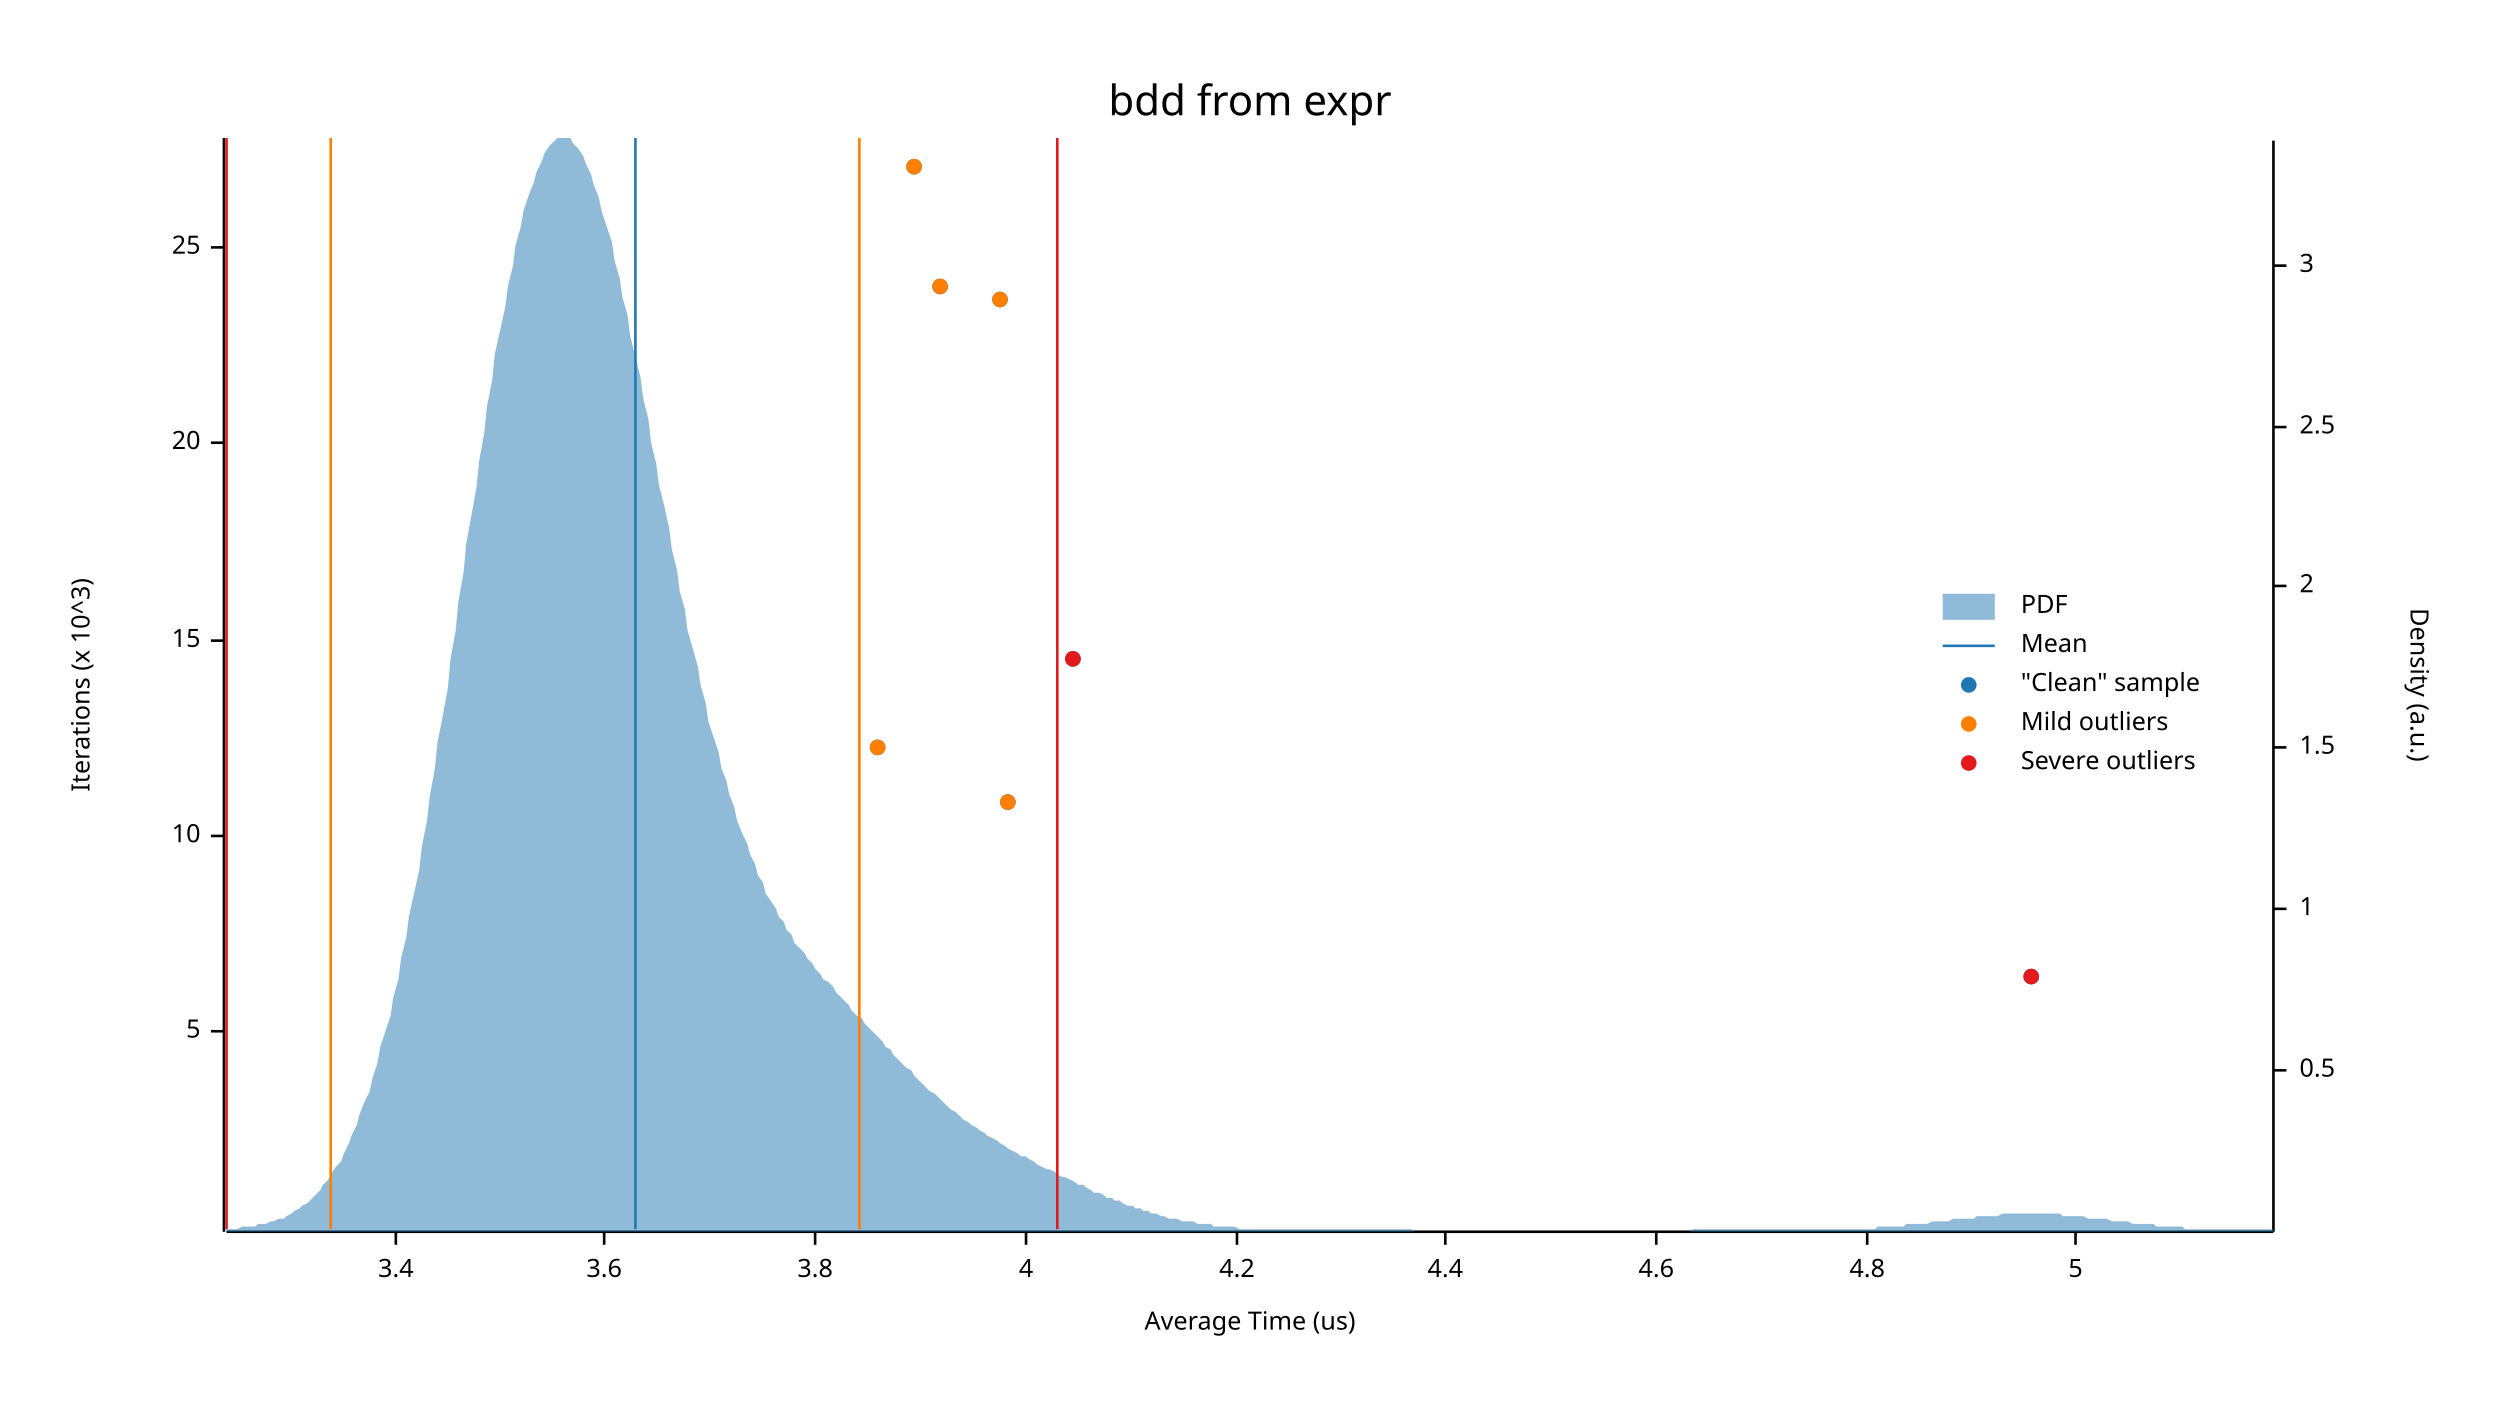
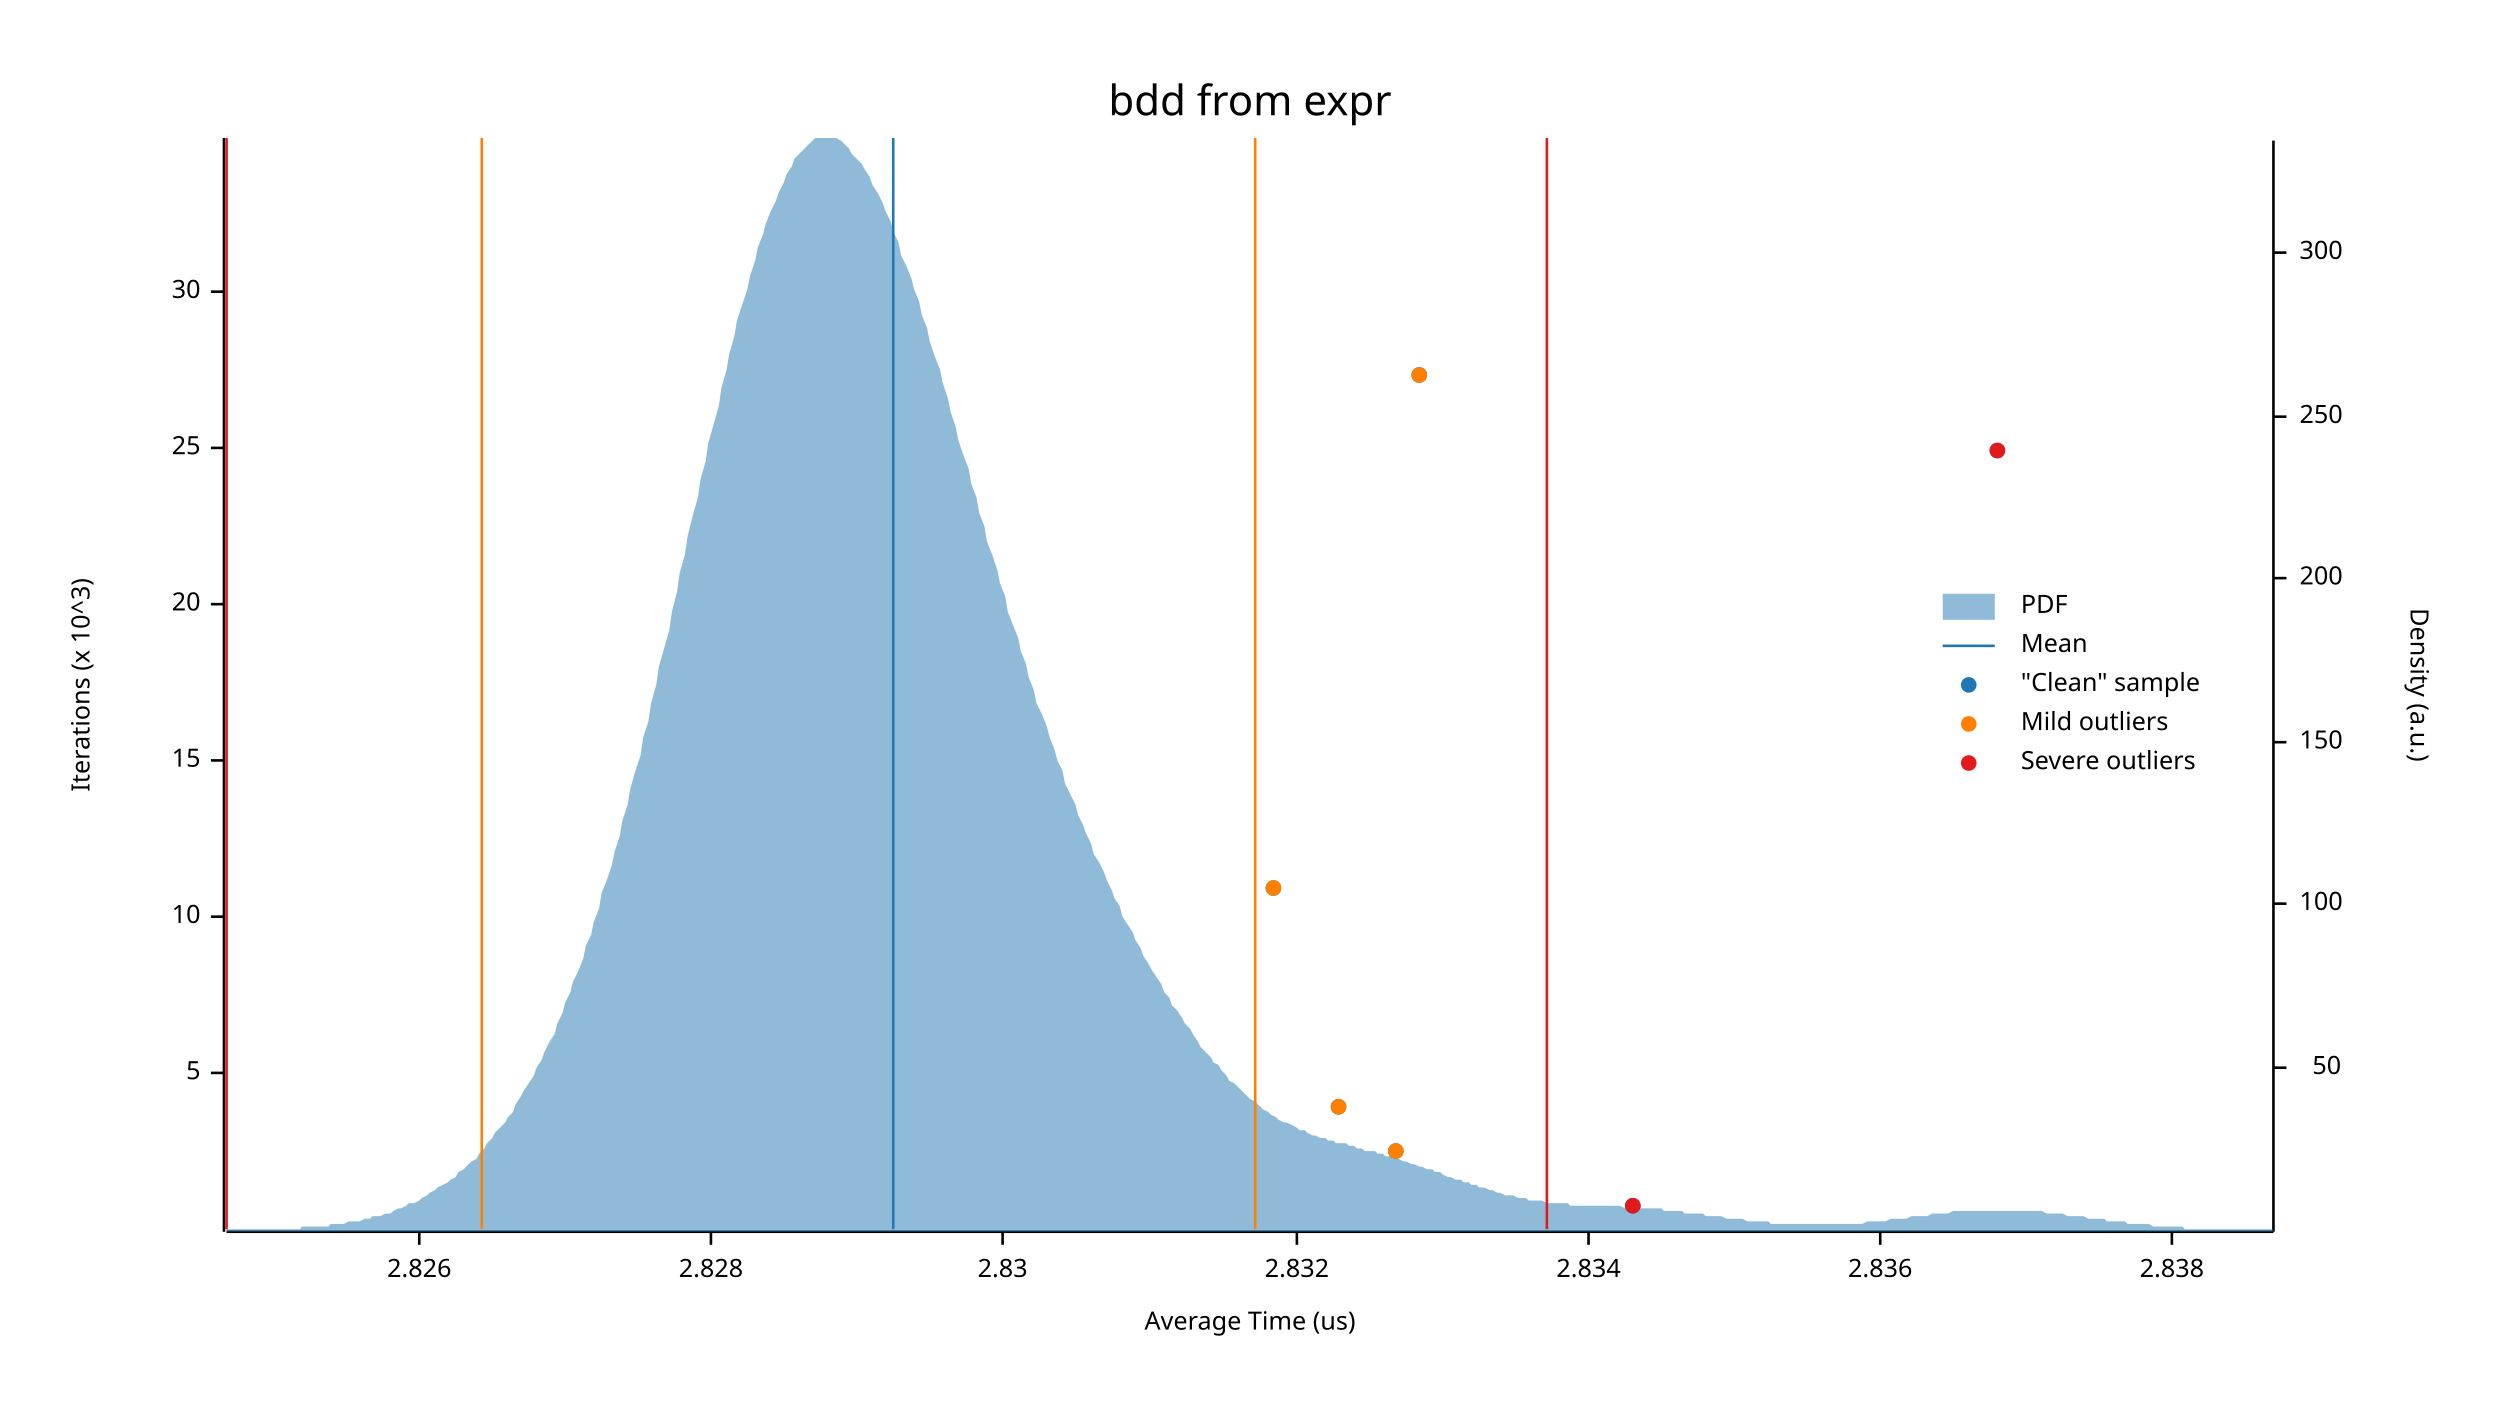
<svg xmlns="http://www.w3.org/2000/svg" width="960" height="540" viewBox="0 0 960 540">
  <text x="480" y="32" dy="0.76em" text-anchor="middle" font-family="sans-serif" font-size="16.129" opacity="1" fill="#000000">
bdd from expr
</text>
  <text x="27" y="263" dy="0.76em" text-anchor="middle" font-family="sans-serif" font-size="9.677" opacity="1" fill="#000000" transform="rotate(270, 27, 263)">
Iterations (x 10^3)
</text>
  <text x="480" y="513" dy="-0.5ex" text-anchor="middle" font-family="sans-serif" font-size="9.677" opacity="1" fill="#000000">
Average Time (us)
</text>
  <polyline fill="none" opacity="1" stroke="#000000" stroke-width="1" points="86,53 86,473 " />
-   <text x="77" y="396" dy="0.5ex" text-anchor="end" font-family="sans-serif" font-size="9.677" opacity="1" fill="#000000">
+   <text x="77" y="412" dy="0.5ex" text-anchor="end" font-family="sans-serif" font-size="9.677" opacity="1" fill="#000000">
5
</text>
-   <polyline fill="none" opacity="1" stroke="#000000" stroke-width="1" points="81,396 86,396 " />
-   <text x="77" y="321" dy="0.5ex" text-anchor="end" font-family="sans-serif" font-size="9.677" opacity="1" fill="#000000">
+   <polyline fill="none" opacity="1" stroke="#000000" stroke-width="1" points="81,412 86,412 " />
+   <text x="77" y="352" dy="0.5ex" text-anchor="end" font-family="sans-serif" font-size="9.677" opacity="1" fill="#000000">
10
</text>
-   <polyline fill="none" opacity="1" stroke="#000000" stroke-width="1" points="81,321 86,321 " />
-   <text x="77" y="246" dy="0.5ex" text-anchor="end" font-family="sans-serif" font-size="9.677" opacity="1" fill="#000000">
+   <polyline fill="none" opacity="1" stroke="#000000" stroke-width="1" points="81,352 86,352 " />
+   <text x="77" y="292" dy="0.5ex" text-anchor="end" font-family="sans-serif" font-size="9.677" opacity="1" fill="#000000">
15
</text>
-   <polyline fill="none" opacity="1" stroke="#000000" stroke-width="1" points="81,246 86,246 " />
-   <text x="77" y="170" dy="0.5ex" text-anchor="end" font-family="sans-serif" font-size="9.677" opacity="1" fill="#000000">
+   <polyline fill="none" opacity="1" stroke="#000000" stroke-width="1" points="81,292 86,292 " />
+   <text x="77" y="232" dy="0.5ex" text-anchor="end" font-family="sans-serif" font-size="9.677" opacity="1" fill="#000000">
20
</text>
-   <polyline fill="none" opacity="1" stroke="#000000" stroke-width="1" points="81,170 86,170 " />
-   <text x="77" y="95" dy="0.5ex" text-anchor="end" font-family="sans-serif" font-size="9.677" opacity="1" fill="#000000">
+   <polyline fill="none" opacity="1" stroke="#000000" stroke-width="1" points="81,232 86,232 " />
+   <text x="77" y="172" dy="0.5ex" text-anchor="end" font-family="sans-serif" font-size="9.677" opacity="1" fill="#000000">
25
</text>
-   <polyline fill="none" opacity="1" stroke="#000000" stroke-width="1" points="81,95 86,95 " />
+   <polyline fill="none" opacity="1" stroke="#000000" stroke-width="1" points="81,172 86,172 " />
+   <text x="77" y="112" dy="0.5ex" text-anchor="end" font-family="sans-serif" font-size="9.677" opacity="1" fill="#000000">
+ 30
+ </text>
+   <polyline fill="none" opacity="1" stroke="#000000" stroke-width="1" points="81,112 86,112 " />
  <polyline fill="none" opacity="1" stroke="#000000" stroke-width="1" points="87,473 873,473 " />
-   <text x="152" y="483" dy="0.76em" text-anchor="middle" font-family="sans-serif" font-size="9.677" opacity="1" fill="#000000">
- 3.4
+   <text x="161" y="483" dy="0.76em" text-anchor="middle" font-family="sans-serif" font-size="9.677" opacity="1" fill="#000000">
+ 2.826
</text>
-   <polyline fill="none" opacity="1" stroke="#000000" stroke-width="1" points="152,473 152,478 " />
-   <text x="232" y="483" dy="0.76em" text-anchor="middle" font-family="sans-serif" font-size="9.677" opacity="1" fill="#000000">
- 3.6
+   <polyline fill="none" opacity="1" stroke="#000000" stroke-width="1" points="161,473 161,478 " />
+   <text x="273" y="483" dy="0.76em" text-anchor="middle" font-family="sans-serif" font-size="9.677" opacity="1" fill="#000000">
+ 2.828
</text>
-   <polyline fill="none" opacity="1" stroke="#000000" stroke-width="1" points="232,473 232,478 " />
-   <text x="313" y="483" dy="0.76em" text-anchor="middle" font-family="sans-serif" font-size="9.677" opacity="1" fill="#000000">
- 3.8
+   <polyline fill="none" opacity="1" stroke="#000000" stroke-width="1" points="273,473 273,478 " />
+   <text x="385" y="483" dy="0.76em" text-anchor="middle" font-family="sans-serif" font-size="9.677" opacity="1" fill="#000000">
+ 2.83
</text>
-   <polyline fill="none" opacity="1" stroke="#000000" stroke-width="1" points="313,473 313,478 " />
-   <text x="394" y="483" dy="0.76em" text-anchor="middle" font-family="sans-serif" font-size="9.677" opacity="1" fill="#000000">
- 4
+   <polyline fill="none" opacity="1" stroke="#000000" stroke-width="1" points="385,473 385,478 " />
+   <text x="498" y="483" dy="0.76em" text-anchor="middle" font-family="sans-serif" font-size="9.677" opacity="1" fill="#000000">
+ 2.832
</text>
-   <polyline fill="none" opacity="1" stroke="#000000" stroke-width="1" points="394,473 394,478 " />
-   <text x="475" y="483" dy="0.76em" text-anchor="middle" font-family="sans-serif" font-size="9.677" opacity="1" fill="#000000">
- 4.2
+   <polyline fill="none" opacity="1" stroke="#000000" stroke-width="1" points="498,473 498,478 " />
+   <text x="610" y="483" dy="0.76em" text-anchor="middle" font-family="sans-serif" font-size="9.677" opacity="1" fill="#000000">
+ 2.834
</text>
-   <polyline fill="none" opacity="1" stroke="#000000" stroke-width="1" points="475,473 475,478 " />
-   <text x="555" y="483" dy="0.76em" text-anchor="middle" font-family="sans-serif" font-size="9.677" opacity="1" fill="#000000">
- 4.4
+   <polyline fill="none" opacity="1" stroke="#000000" stroke-width="1" points="610,473 610,478 " />
+   <text x="722" y="483" dy="0.76em" text-anchor="middle" font-family="sans-serif" font-size="9.677" opacity="1" fill="#000000">
+ 2.836
</text>
-   <polyline fill="none" opacity="1" stroke="#000000" stroke-width="1" points="555,473 555,478 " />
-   <text x="636" y="483" dy="0.76em" text-anchor="middle" font-family="sans-serif" font-size="9.677" opacity="1" fill="#000000">
- 4.6
+   <polyline fill="none" opacity="1" stroke="#000000" stroke-width="1" points="722,473 722,478 " />
+   <text x="834" y="483" dy="0.76em" text-anchor="middle" font-family="sans-serif" font-size="9.677" opacity="1" fill="#000000">
+ 2.838
</text>
-   <polyline fill="none" opacity="1" stroke="#000000" stroke-width="1" points="636,473 636,478 " />
-   <text x="717" y="483" dy="0.76em" text-anchor="middle" font-family="sans-serif" font-size="9.677" opacity="1" fill="#000000">
- 4.8
- </text>
-   <polyline fill="none" opacity="1" stroke="#000000" stroke-width="1" points="717,473 717,478 " />
-   <text x="797" y="483" dy="0.76em" text-anchor="middle" font-family="sans-serif" font-size="9.677" opacity="1" fill="#000000">
- 5
- </text>
-   <polyline fill="none" opacity="1" stroke="#000000" stroke-width="1" points="797,473 797,478 " />
+   <polyline fill="none" opacity="1" stroke="#000000" stroke-width="1" points="834,473 834,478 " />
  <text x="933" y="263" dy="0.76em" text-anchor="middle" font-family="sans-serif" font-size="9.677" opacity="1" fill="#000000" transform="rotate(90, 933, 263)">
Density (a.u.)
</text>
  <polyline fill="none" opacity="1" stroke="#000000" stroke-width="1" points="873,54 873,473 " />
-   <text x="883" y="411" dy="0.5ex" text-anchor="start" font-family="sans-serif" font-size="9.677" opacity="1" fill="#000000">
- 0.5
+   <text x="899" y="410" dy="0.5ex" text-anchor="end" font-family="sans-serif" font-size="9.677" opacity="1" fill="#000000">
+ 50
</text>
-   <polyline fill="none" opacity="1" stroke="#000000" stroke-width="1" points="873,411 878,411 " />
-   <text x="883" y="349" dy="0.5ex" text-anchor="start" font-family="sans-serif" font-size="9.677" opacity="1" fill="#000000">
- 1
+   <polyline fill="none" opacity="1" stroke="#000000" stroke-width="1" points="873,410 878,410 " />
+   <text x="883" y="347" dy="0.5ex" text-anchor="start" font-family="sans-serif" font-size="9.677" opacity="1" fill="#000000">
+ 100
</text>
-   <polyline fill="none" opacity="1" stroke="#000000" stroke-width="1" points="873,349 878,349 " />
-   <text x="883" y="287" dy="0.5ex" text-anchor="start" font-family="sans-serif" font-size="9.677" opacity="1" fill="#000000">
- 1.5
+   <polyline fill="none" opacity="1" stroke="#000000" stroke-width="1" points="873,347 878,347 " />
+   <text x="883" y="285" dy="0.5ex" text-anchor="start" font-family="sans-serif" font-size="9.677" opacity="1" fill="#000000">
+ 150
</text>
-   <polyline fill="none" opacity="1" stroke="#000000" stroke-width="1" points="873,287 878,287 " />
-   <text x="883" y="225" dy="0.5ex" text-anchor="start" font-family="sans-serif" font-size="9.677" opacity="1" fill="#000000">
- 2
+   <polyline fill="none" opacity="1" stroke="#000000" stroke-width="1" points="873,285 878,285 " />
+   <text x="883" y="222" dy="0.5ex" text-anchor="start" font-family="sans-serif" font-size="9.677" opacity="1" fill="#000000">
+ 200
</text>
-   <polyline fill="none" opacity="1" stroke="#000000" stroke-width="1" points="873,225 878,225 " />
-   <text x="883" y="164" dy="0.5ex" text-anchor="start" font-family="sans-serif" font-size="9.677" opacity="1" fill="#000000">
- 2.5
+   <polyline fill="none" opacity="1" stroke="#000000" stroke-width="1" points="873,222 878,222 " />
+   <text x="883" y="160" dy="0.5ex" text-anchor="start" font-family="sans-serif" font-size="9.677" opacity="1" fill="#000000">
+ 250
</text>
-   <polyline fill="none" opacity="1" stroke="#000000" stroke-width="1" points="873,164 878,164 " />
-   <text x="883" y="102" dy="0.5ex" text-anchor="start" font-family="sans-serif" font-size="9.677" opacity="1" fill="#000000">
- 3
+   <polyline fill="none" opacity="1" stroke="#000000" stroke-width="1" points="873,160 878,160 " />
+   <text x="883" y="97" dy="0.5ex" text-anchor="start" font-family="sans-serif" font-size="9.677" opacity="1" fill="#000000">
+ 300
</text>
-   <polyline fill="none" opacity="1" stroke="#000000" stroke-width="1" points="873,102 878,102 " />
-   <polygon opacity="0.5" fill="#1F78B4" points="87,472 88,472 90,472 91,472 93,471 94,471 96,471 98,471 99,470 101,470 102,470 104,469 105,469 107,468 109,468 110,467 112,466 113,465 115,464 116,463 118,462 120,460 121,459 123,457 124,455 126,453 127,451 129,448 131,446 132,443 134,439 135,436 137,432 138,428 140,423 142,419 143,414 145,408 146,402 148,396 150,390 151,383 153,376 154,368 156,360 157,352 159,343 161,334 162,325 164,315 165,306 167,295 168,285 170,275 172,264 173,253 175,242 176,231 178,220 179,209 181,198 183,187 184,177 186,166 187,156 189,146 190,136 192,127 194,118 195,110 197,102 198,94 200,87 201,81 203,75 205,70 206,66 208,62 209,59 211,56 213,54 214,53 216,53 217,53 219,53 220,55 222,57 224,60 225,63 227,67 228,71 230,76 231,81 233,87 235,93 236,100 238,107 239,114 241,121 242,129 244,137 246,145 247,153 249,161 250,170 252,178 253,186 255,194 257,203 258,211 260,219 261,227 263,234 264,242 266,249 268,256 269,263 271,270 272,277 274,283 276,289 277,295 279,300 280,305 282,310 283,315 285,320 287,324 288,328 290,332 291,336 293,339 294,343 296,346 298,349 299,352 301,354 302,357 304,359 305,362 307,364 309,366 310,368 312,370 313,372 315,374 316,376 318,377 320,379 321,381 323,383 324,384 326,386 327,388 329,390 331,391 332,393 334,395 335,396 337,398 339,400 340,402 342,403 343,405 345,407 346,408 348,410 350,411 351,413 353,415 354,416 356,418 357,419 359,420 361,422 362,423 364,425 365,426 367,427 368,428 370,430 372,431 373,432 375,433 376,434 378,435 379,436 381,437 383,438 384,439 386,440 387,441 389,442 391,443 392,444 394,444 395,445 397,446 398,447 400,448 402,449 403,449 405,450 406,451 408,452 409,452 411,453 413,454 414,455 416,455 417,456 419,457 420,458 422,458 424,459 425,460 427,460 428,461 430,461 431,462 433,463 435,463 436,464 438,464 439,465 441,465 442,466 444,466 446,467 447,467 449,468 450,468 452,468 454,469 455,469 457,469 458,469 460,470 461,470 463,470 465,470 466,471 468,471 469,471 471,471 472,471 474,471 476,472 477,472 479,472 480,472 482,472 483,472 485,472 487,472 488,472 490,472 491,472 493,472 494,472 496,472 498,472 499,472 501,472 502,472 504,472 505,472 507,472 509,472 510,472 512,472 513,472 515,472 517,472 518,472 520,472 521,472 523,472 524,472 526,472 528,472 529,472 531,472 532,472 534,472 535,472 537,472 539,472 540,472 542,472 543,473 545,473 546,473 548,473 550,473 551,473 553,473 554,473 556,473 557,473 559,473 561,473 562,473 564,473 565,473 567,473 568,473 570,473 572,473 573,473 575,473 576,473 578,473 580,473 581,473 583,473 584,473 586,473 587,473 589,473 591,473 592,473 594,473 595,473 597,473 598,473 600,473 602,473 603,473 605,473 606,473 608,473 609,473 611,473 613,473 614,473 616,473 617,473 619,473 620,473 622,473 624,473 625,473 627,473 628,473 630,473 632,473 633,473 635,473 636,473 638,473 639,473 641,473 643,473 644,473 646,473 647,473 649,473 650,472 652,472 654,472 655,472 657,472 658,472 660,472 661,472 663,472 665,472 666,472 668,472 669,472 671,472 672,472 674,472 676,472 677,472 679,472 680,472 682,472 683,472 685,472 687,472 688,472 690,472 691,472 693,472 695,472 696,472 698,472 699,472 701,472 702,472 704,472 706,472 707,472 709,472 710,472 712,472 713,472 715,472 717,472 718,472 720,472 721,471 723,471 724,471 726,471 728,471 729,471 731,471 732,470 734,470 735,470 737,470 739,470 740,470 742,469 743,469 745,469 746,469 748,469 750,468 751,468 753,468 754,468 756,468 758,468 759,467 761,467 762,467 764,467 765,467 767,467 769,466 770,466 772,466 773,466 775,466 776,466 778,466 780,466 781,466 783,466 784,466 786,466 787,466 789,466 791,466 792,467 794,467 795,467 797,467 798,467 800,467 802,468 803,468 805,468 806,468 808,468 809,468 811,469 813,469 814,469 816,469 817,469 819,470 821,470 822,470 824,470 825,470 827,470 828,471 830,471 832,471 833,471 835,471 836,471 838,471 839,472 841,472 843,472 844,472 846,472 847,472 849,472 850,472 852,472 854,472 855,472 857,472 858,472 860,472 861,472 863,472 865,472 866,472 868,472 869,472 871,472 873,472 873,473 87,473 " />
-   <polyline fill="none" opacity="1" stroke="#1F78B4" stroke-width="1" points="244,472 244,53 " />
-   <polyline fill="none" opacity="1" stroke="#FF7F00" stroke-width="1" points="127,472 127,53 " />
-   <polyline fill="none" opacity="1" stroke="#FF7F00" stroke-width="1" points="330,472 330,53 " />
+   <polyline fill="none" opacity="1" stroke="#000000" stroke-width="1" points="873,97 878,97 " />
+   <polygon opacity="0.5" fill="#1F78B4" points="87,472 88,472 90,472 91,472 93,472 94,472 96,472 98,472 99,472 101,472 102,472 104,472 105,472 107,472 109,472 110,472 112,472 113,472 115,472 116,471 118,471 120,471 121,471 123,471 124,471 126,471 127,470 129,470 131,470 132,470 134,469 135,469 137,469 138,469 140,468 142,468 143,467 145,467 146,467 148,466 150,466 151,465 153,464 154,464 156,463 157,462 159,462 161,461 162,460 164,459 165,458 167,457 168,456 170,455 172,454 173,453 175,452 176,450 178,449 179,448 181,446 183,445 184,443 186,441 187,439 189,437 190,435 192,433 194,431 195,429 197,427 198,424 200,421 201,419 203,416 205,413 206,410 208,407 209,404 211,400 213,397 214,393 216,389 217,385 219,381 220,377 222,373 224,368 225,363 227,359 228,354 230,349 231,343 233,338 235,332 236,327 238,321 239,315 241,309 242,303 244,296 246,290 247,283 249,277 250,270 252,263 253,256 255,249 257,242 258,235 260,227 261,220 263,213 264,206 266,198 268,191 269,184 271,177 272,170 274,163 276,156 277,149 279,142 280,136 282,129 283,123 285,117 287,111 288,106 290,100 291,95 293,90 294,86 296,81 298,77 299,74 301,70 302,67 304,64 305,61 307,59 309,57 310,56 312,54 313,53 315,53 316,53 318,53 320,53 321,53 323,54 324,55 326,57 327,59 329,61 331,63 332,65 334,68 335,71 337,74 339,78 340,81 342,85 343,89 345,93 346,98 348,102 350,107 351,111 353,116 354,121 356,126 357,131 359,137 361,142 362,147 364,153 365,158 367,164 368,169 370,175 372,180 373,186 375,191 376,197 378,202 379,208 381,213 383,219 384,224 386,229 387,235 389,240 391,245 392,250 394,255 395,260 397,265 398,270 400,274 402,279 403,283 405,288 406,292 408,296 409,301 411,305 413,309 414,313 416,317 417,320 419,324 420,328 422,331 424,335 425,338 427,342 428,345 430,348 431,352 433,355 435,358 436,361 438,364 439,367 441,370 442,372 444,375 446,378 447,381 449,383 450,386 452,388 454,391 455,393 457,395 458,397 460,400 461,402 463,404 465,406 466,408 468,409 469,411 471,413 472,415 474,416 476,418 477,419 479,421 480,422 482,423 483,424 485,426 487,427 488,428 490,429 491,430 493,431 494,431 496,432 498,433 499,434 501,434 502,435 504,436 505,436 507,437 509,437 510,438 512,438 513,439 515,439 517,439 518,440 520,440 521,441 523,441 524,442 526,442 528,442 529,443 531,443 532,444 534,444 535,445 537,445 539,446 540,446 542,447 543,447 545,448 546,448 548,449 550,449 551,450 553,450 554,451 556,452 557,452 559,453 561,453 562,454 564,454 565,455 567,455 568,456 570,456 572,457 573,457 575,458 576,458 578,459 580,459 581,459 583,460 584,460 586,460 587,461 589,461 591,461 592,461 594,462 595,462 597,462 598,462 600,462 602,462 603,463 605,463 606,463 608,463 609,463 611,463 613,463 614,463 616,463 617,463 619,463 620,463 622,463 624,464 625,464 627,464 628,464 630,464 632,464 633,464 635,464 636,464 638,464 639,465 641,465 643,465 644,465 646,465 647,466 649,466 650,466 652,466 654,466 655,467 657,467 658,467 660,467 661,467 663,468 665,468 666,468 668,468 669,468 671,469 672,469 674,469 676,469 677,469 679,469 680,470 682,470 683,470 685,470 687,470 688,470 690,470 691,470 693,470 695,470 696,470 698,470 699,470 701,470 702,470 704,470 706,470 707,470 709,470 710,470 712,470 713,470 715,470 717,469 718,469 720,469 721,469 723,469 724,469 726,468 728,468 729,468 731,468 732,468 734,467 735,467 737,467 739,467 740,467 742,466 743,466 745,466 746,466 748,466 750,465 751,465 753,465 754,465 756,465 758,465 759,465 761,465 762,465 764,465 765,465 767,465 769,465 770,465 772,465 773,465 775,465 776,465 778,465 780,465 781,465 783,465 784,465 786,466 787,466 789,466 791,466 792,466 794,467 795,467 797,467 798,467 800,467 802,468 803,468 805,468 806,468 808,468 809,469 811,469 813,469 814,469 816,469 817,470 819,470 821,470 822,470 824,470 825,470 827,471 828,471 830,471 832,471 833,471 835,471 836,471 838,471 839,472 841,472 843,472 844,472 846,472 847,472 849,472 850,472 852,472 854,472 855,472 857,472 858,472 860,472 861,472 863,472 865,472 866,472 868,472 869,472 871,472 873,472 873,473 87,473 " />
+   <polyline fill="none" opacity="1" stroke="#1F78B4" stroke-width="1" points="343,472 343,53 " />
+   <polyline fill="none" opacity="1" stroke="#FF7F00" stroke-width="1" points="185,472 185,53 " />
+   <polyline fill="none" opacity="1" stroke="#FF7F00" stroke-width="1" points="482,472 482,53 " />
  <polyline fill="none" opacity="1" stroke="#E31A1C" stroke-width="1" points="87,472 87,53 " />
-   <polyline fill="none" opacity="1" stroke="#E31A1C" stroke-width="1" points="406,472 406,53 " />
-   <circle cx="780" cy="375" r="3" opacity="1" fill="#1F78B4" stroke="none" stroke-width="1" />
-   <circle cx="387" cy="308" r="3" opacity="1" fill="#1F78B4" stroke="none" stroke-width="1" />
-   <circle cx="337" cy="287" r="3" opacity="1" fill="#1F78B4" stroke="none" stroke-width="1" />
-   <circle cx="412" cy="253" r="3" opacity="1" fill="#1F78B4" stroke="none" stroke-width="1" />
-   <circle cx="384" cy="115" r="3" opacity="1" fill="#1F78B4" stroke="none" stroke-width="1" />
-   <circle cx="361" cy="110" r="3" opacity="1" fill="#1F78B4" stroke="none" stroke-width="1" />
-   <circle cx="351" cy="64" r="3" opacity="1" fill="#1F78B4" stroke="none" stroke-width="1" />
-   <circle cx="387" cy="308" r="3" opacity="1" fill="#FF7F00" stroke="none" stroke-width="1" />
-   <circle cx="337" cy="287" r="3" opacity="1" fill="#FF7F00" stroke="none" stroke-width="1" />
-   <circle cx="384" cy="115" r="3" opacity="1" fill="#FF7F00" stroke="none" stroke-width="1" />
-   <circle cx="361" cy="110" r="3" opacity="1" fill="#FF7F00" stroke="none" stroke-width="1" />
-   <circle cx="351" cy="64" r="3" opacity="1" fill="#FF7F00" stroke="none" stroke-width="1" />
-   <circle cx="780" cy="375" r="3" opacity="1" fill="#E31A1C" stroke="none" stroke-width="1" />
-   <circle cx="412" cy="253" r="3" opacity="1" fill="#E31A1C" stroke="none" stroke-width="1" />
+   <polyline fill="none" opacity="1" stroke="#E31A1C" stroke-width="1" points="594,472 594,53 " />
+   <circle cx="627" cy="463" r="3" opacity="1" fill="#1F78B4" stroke="none" stroke-width="1" />
+   <circle cx="536" cy="442" r="3" opacity="1" fill="#1F78B4" stroke="none" stroke-width="1" />
+   <circle cx="514" cy="425" r="3" opacity="1" fill="#1F78B4" stroke="none" stroke-width="1" />
+   <circle cx="489" cy="341" r="3" opacity="1" fill="#1F78B4" stroke="none" stroke-width="1" />
+   <circle cx="767" cy="173" r="3" opacity="1" fill="#1F78B4" stroke="none" stroke-width="1" />
+   <circle cx="545" cy="144" r="3" opacity="1" fill="#1F78B4" stroke="none" stroke-width="1" />
+   <circle cx="536" cy="442" r="3" opacity="1" fill="#FF7F00" stroke="none" stroke-width="1" />
+   <circle cx="514" cy="425" r="3" opacity="1" fill="#FF7F00" stroke="none" stroke-width="1" />
+   <circle cx="489" cy="341" r="3" opacity="1" fill="#FF7F00" stroke="none" stroke-width="1" />
+   <circle cx="545" cy="144" r="3" opacity="1" fill="#FF7F00" stroke="none" stroke-width="1" />
+   <circle cx="627" cy="463" r="3" opacity="1" fill="#E31A1C" stroke="none" stroke-width="1" />
+   <circle cx="767" cy="173" r="3" opacity="1" fill="#E31A1C" stroke="none" stroke-width="1" />
  <text x="776" y="228" dy="0.76em" text-anchor="start" font-family="sans-serif" font-size="9.677" opacity="1" fill="#000000">
PDF
</text>
  <text x="776" y="243" dy="0.76em" text-anchor="start" font-family="sans-serif" font-size="9.677" opacity="1" fill="#000000">
Mean
</text>
  <text x="776" y="258" dy="0.76em" text-anchor="start" font-family="sans-serif" font-size="9.677" opacity="1" fill="#000000">
"Clean" sample
</text>
  <text x="776" y="273" dy="0.76em" text-anchor="start" font-family="sans-serif" font-size="9.677" opacity="1" fill="#000000">
Mild outliers
</text>
  <text x="776" y="288" dy="0.76em" text-anchor="start" font-family="sans-serif" font-size="9.677" opacity="1" fill="#000000">
Severe outliers
</text>
  <rect x="746" y="228" width="20" height="10" opacity="0.5" fill="#1F78B4" stroke="none" />
  <polyline fill="none" opacity="1" stroke="#1F78B4" stroke-width="1" points="746,248 766,248 " />
  <circle cx="756" cy="263" r="3" opacity="1" fill="#1F78B4" stroke="none" stroke-width="1" />
  <circle cx="756" cy="278" r="3" opacity="1" fill="#FF7F00" stroke="none" stroke-width="1" />
  <circle cx="756" cy="293" r="3" opacity="1" fill="#E31A1C" stroke="none" stroke-width="1" />
</svg>
